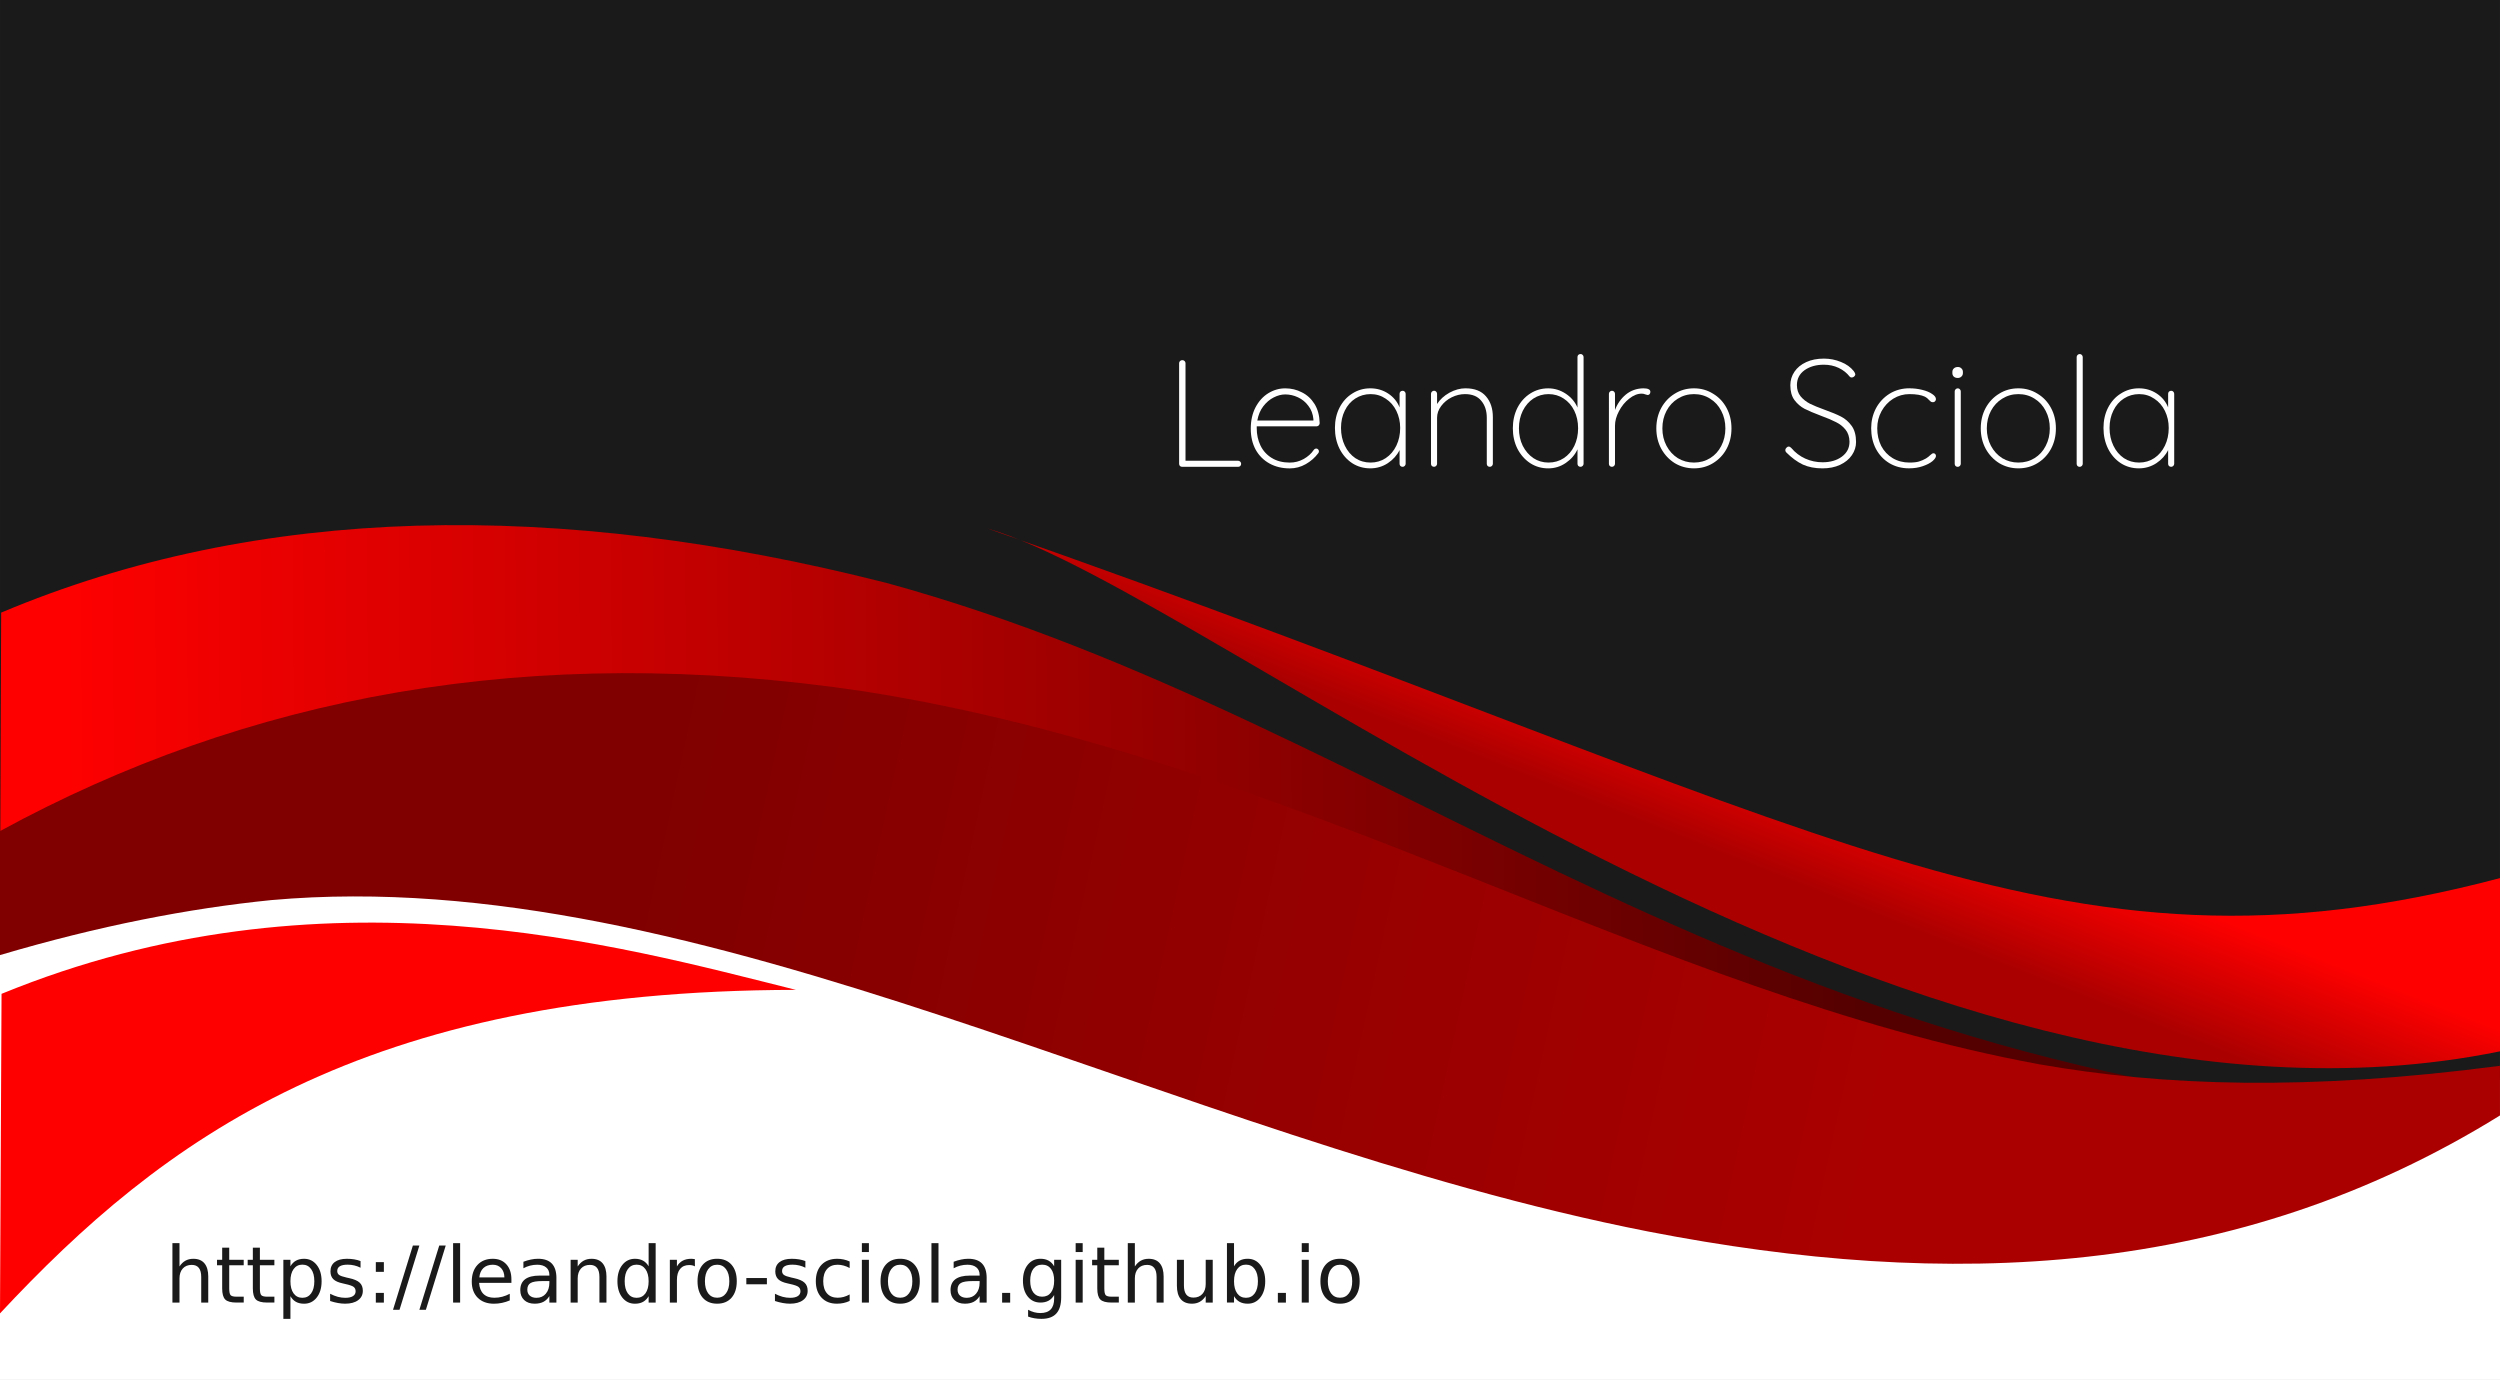
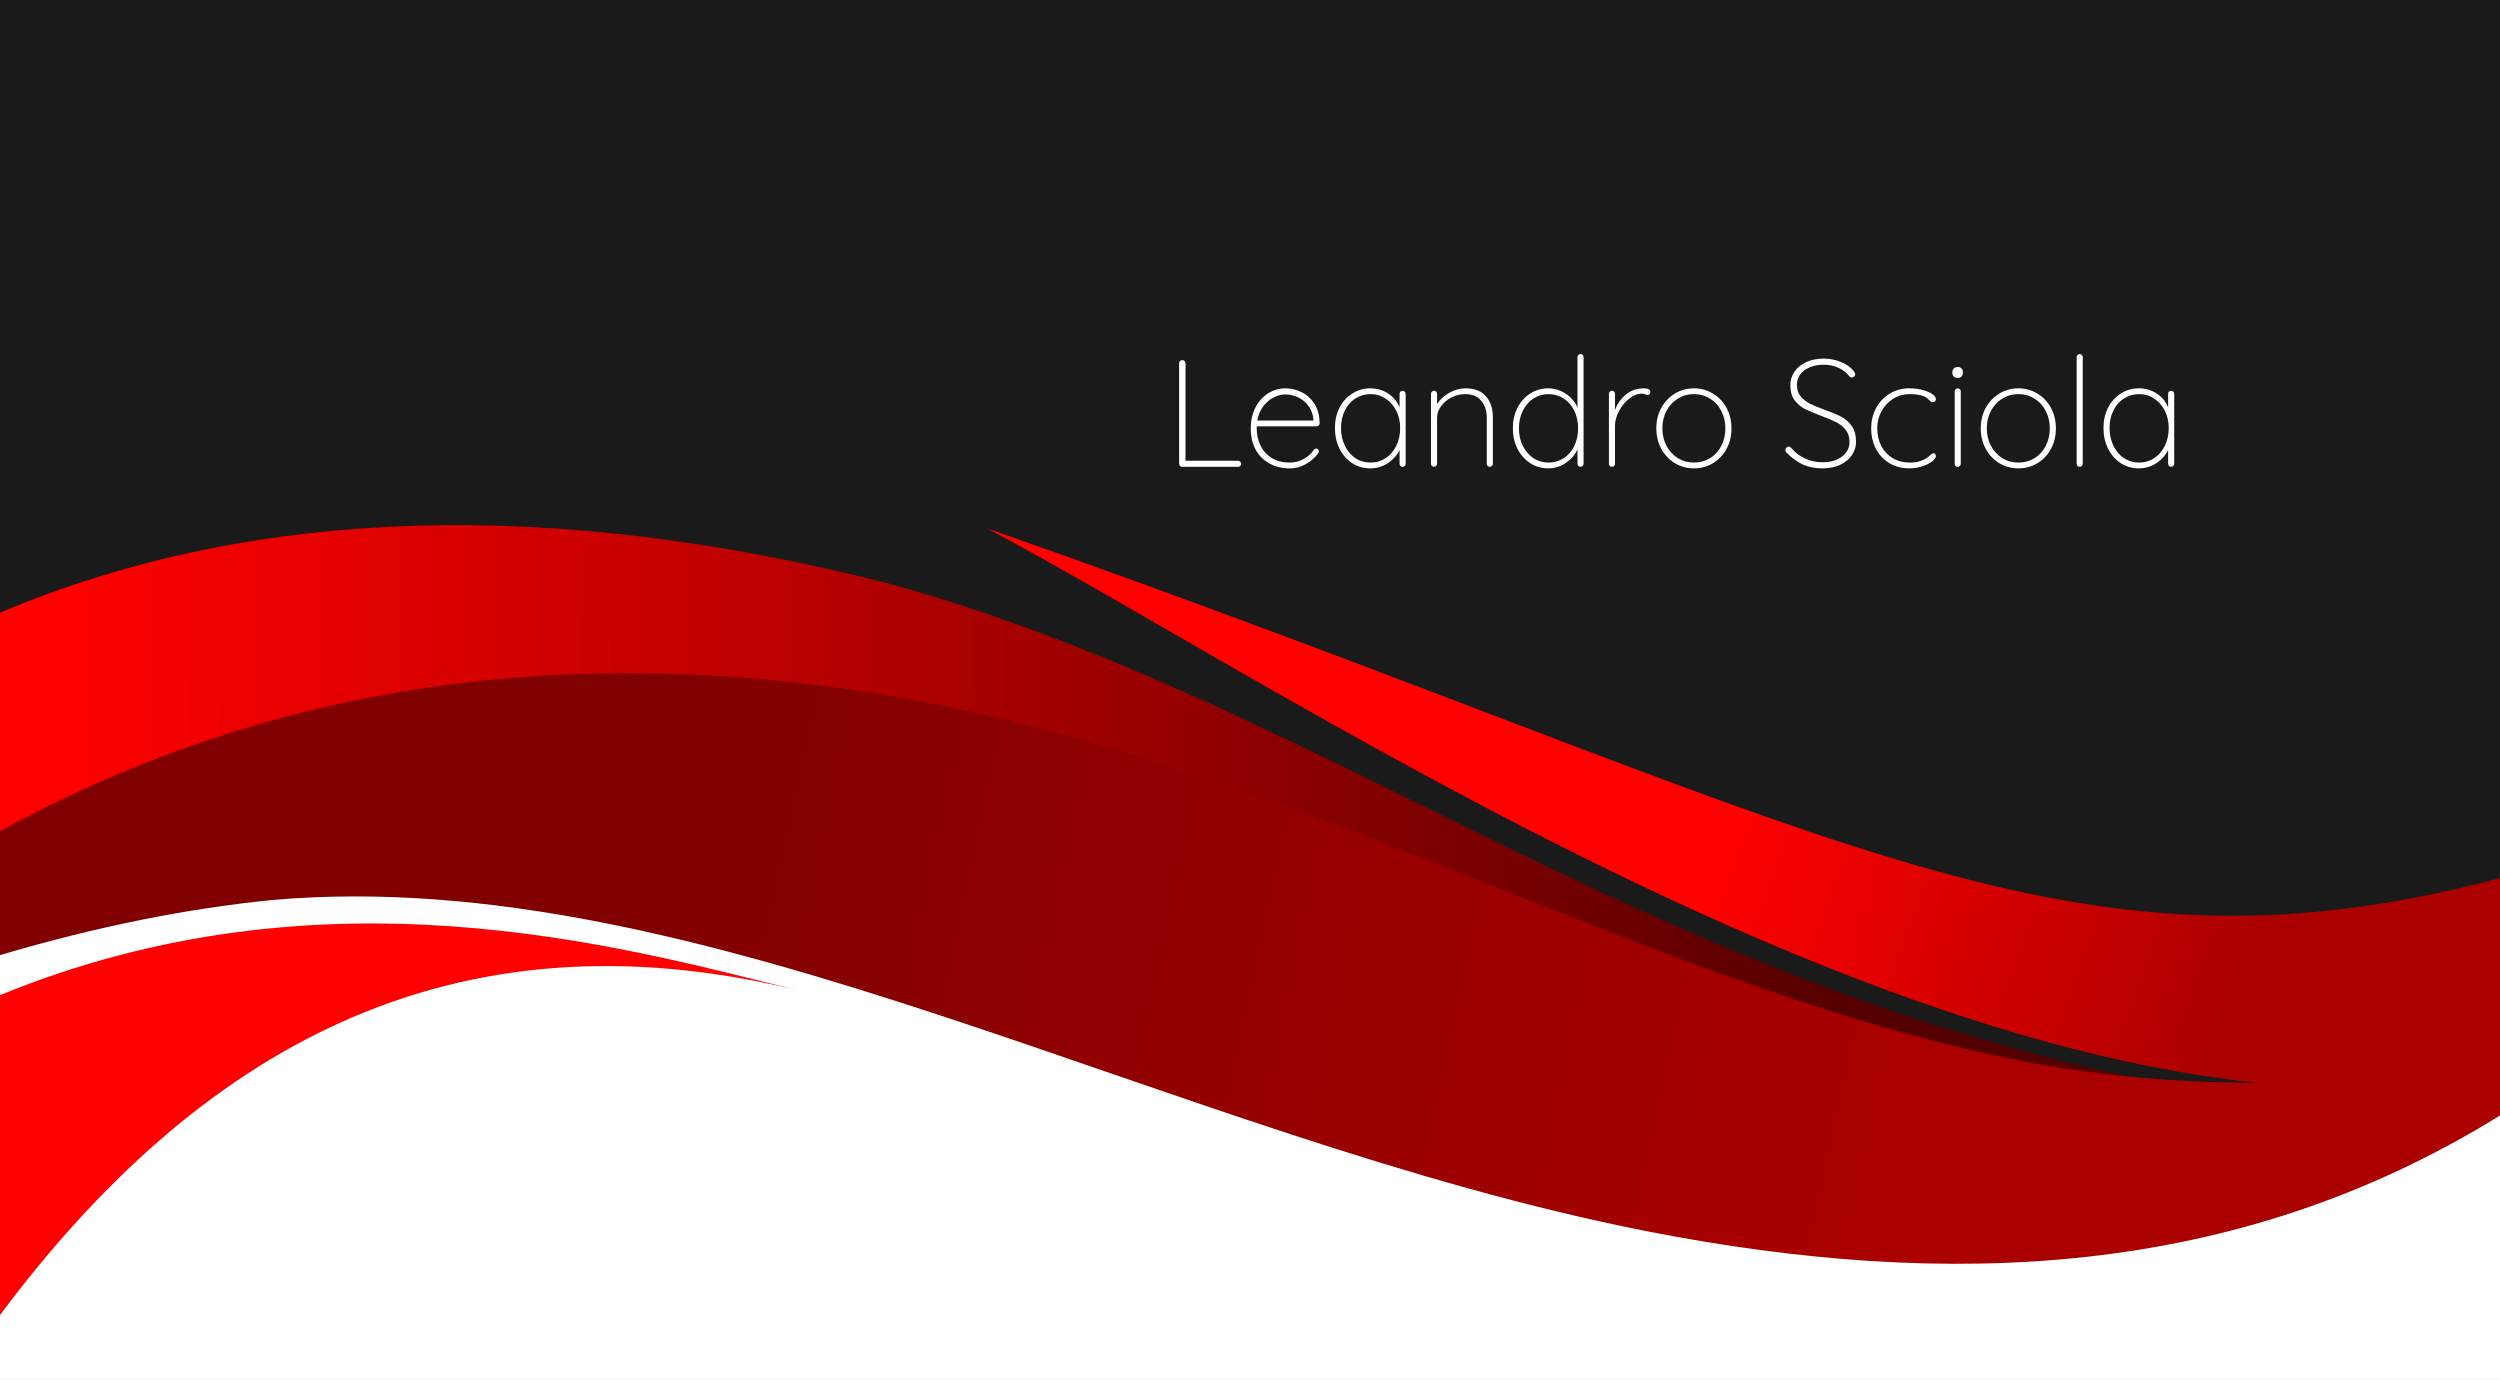
<svg xmlns="http://www.w3.org/2000/svg" xmlns:xlink="http://www.w3.org/1999/xlink" width="1920" height="1059.354" viewBox="0 0 508 280.287" version="1.1" id="svg8">
  <defs id="defs2">
    <linearGradient id="linearGradient176">
      <stop style="stop-color:#aa0000;stop-opacity:1" offset="0" id="stop172" />
      <stop style="stop-color:#800000;stop-opacity:1" offset="1" id="stop174" />
    </linearGradient>
    <linearGradient id="linearGradient160">
      <stop style="stop-color:#ff0000;stop-opacity:1;" offset="0" id="stop156" />
      <stop style="stop-color:#aa0000;stop-opacity:1" offset="1" id="stop158" />
    </linearGradient>
    <linearGradient id="linearGradient152">
      <stop style="stop-color:#ff0000;stop-opacity:1;" offset="0" id="stop148" />
      <stop style="stop-color:#550000;stop-opacity:1" offset="1" id="stop150" />
    </linearGradient>
-     <linearGradient xlink:href="#linearGradient152" id="linearGradient154" x1="153.425" y1="86.551" x2="234.753" y2="85.957" gradientUnits="userSpaceOnUse" />
-     <linearGradient xlink:href="#linearGradient160" id="linearGradient162" x1="253.234" y1="97.215" x2="251.135" y2="102.51" gradientUnits="userSpaceOnUse" />
-     <linearGradient xlink:href="#linearGradient176" id="linearGradient178" x1="235.713" y1="106.271" x2="179.917" y2="94.242" gradientUnits="userSpaceOnUse" />
+     <linearGradient xlink:href="#linearGradient152" id="linearGradient154" x1="153.425" y1="86.551" x2="234.753" y2="85.957" gradientUnits="userSpaceOnUse" gradientTransform="matrix(4.505768,0,0,4.505768,-829.9461,-375.8203)" />
+     <linearGradient xlink:href="#linearGradient160" id="linearGradient162" x1="228.168" y1="94.227" x2="251.135" y2="102.51" gradientUnits="userSpaceOnUse" gradientTransform="matrix(4.505768,0,0,4.505768,-829.9471,-375.8203)" />
+     <linearGradient xlink:href="#linearGradient176" id="linearGradient178" x1="235.713" y1="106.271" x2="179.917" y2="94.242" gradientUnits="userSpaceOnUse" gradientTransform="matrix(4.505768,0,0,4.505768,-829.9461,-375.8203)" />
  </defs>
  <g id="layer1" transform="translate(149.8079,127.8971)">
-     <g id="g335" transform="matrix(4.505768,0,0,4.505768,-829.9461,-375.8203)">
-       <path id="path280" style="fill:#ffffff;stroke:none;stroke-width:0.531" d="M 150.948,117.23 V 78.747 c 45.182,5.823 72.317,-17.252 112.744,-10.198 v 48.681 z" />
-       <path id="rect76" style="fill:#1a1a1a;stroke:none;stroke-width:2.008" d="M 570.514,207.963 V 353.408 c 170.767,-22.008 273.323,65.205 426.119,38.545 V 207.963 Z" transform="scale(0.2645833)" />
-       <path style="fill:url(#linearGradient154);fill-opacity:1;stroke:none;stroke-width:0.265px;stroke-linecap:butt;stroke-linejoin:miter;stroke-opacity:1" d="m 150.948,96.324 0.053,-13.673 c 11.598,-4.887 25.062,-5.118 39.923,-1.34 23.169,6.343 39.379,23.021 71.709,24.151 l -0.223,-0.508 c -12.593,6.161 -25.56,8.077 -38.728,4.12 -21.086,-6.375 -40.723,-20.846 -60.303,-21.066 -3.757,0.002 -7.864,7.446 -12.431,8.315 z" id="path128" />
-       <path style="fill:url(#linearGradient178);fill-opacity:1;stroke:none;stroke-width:0.265px;stroke-linecap:butt;stroke-linejoin:miter;stroke-opacity:1" d="m 150.948,98.096 v -5.593 c 11.053,-6.019 23.822,-8.576 38.985,-6.298 19.496,3.065 35.665,13.635 52.994,16.818 5.553,0.973 12.042,1.214 20.765,0.065 v 2.24 c -11.916,7.385 -24.9,7.861 -38.398,5.237 -21.616,-4.241 -42.598,-16.683 -62.103,-14.95 -3.738,0.376 -7.786,1.162 -12.244,2.481 z" id="path78" />
-       <path style="fill:#ff0000;stroke:none;stroke-width:0.265px;stroke-linecap:butt;stroke-linejoin:miter;stroke-opacity:1" d="m 150.948,114.254 0.07,-14.411 c 14.52,-5.946 27.767,-2.191 35.825,-0.179 -19.597,0.029 -28.595,6.771 -35.894,14.59 z" id="path126" />
-       <g aria-label="https://leandro-sciola.github.io" id="text140" style="font-style:normal;font-weight:normal;font-size:3.528px;line-height:1.25;font-family:sans-serif;fill:#1a1a1a;fill-opacity:1;stroke:none;stroke-width:0.296">
-         <path d="m 160.34,112.603 v 1.164 h -0.317 v -1.154 q 0,-0.274 -0.107,-0.41 -0.107,-0.136 -0.32,-0.136 -0.257,0 -0.405,0.164 -0.148,0.164 -0.148,0.446 v 1.09 h -0.319 v -2.68 h 0.319 v 1.051 q 0.114,-0.174 0.267,-0.26 0.155,-0.086 0.357,-0.086 0.332,0 0.503,0.207 0.171,0.205 0.171,0.605 z" style="font-size:3.528px;fill:#1a1a1a;stroke-width:0.296" id="path207" />
-         <path d="m 161.286,111.29 v 0.548 h 0.653 v 0.246 h -0.653 v 1.047 q 0,0.236 0.064,0.303 0.065,0.067 0.264,0.067 h 0.326 v 0.265 h -0.326 q -0.367,0 -0.506,-0.136 -0.14,-0.138 -0.14,-0.5 v -1.047 h -0.233 v -0.246 h 0.233 v -0.548 z" style="font-size:3.528px;fill:#1a1a1a;stroke-width:0.296" id="path209" />
-         <path d="m 162.669,111.29 v 0.548 h 0.653 v 0.246 h -0.653 v 1.047 q 0,0.236 0.064,0.303 0.066,0.067 0.264,0.067 h 0.326 v 0.265 h -0.326 q -0.367,0 -0.506,-0.136 -0.14,-0.138 -0.14,-0.5 v -1.047 h -0.233 v -0.246 h 0.233 v -0.548 z" style="font-size:3.528px;fill:#1a1a1a;stroke-width:0.296" id="path211" />
-         <path d="m 164.046,113.478 v 1.023 h -0.319 v -2.663 h 0.319 v 0.293 q 0.1,-0.172 0.251,-0.255 0.153,-0.084 0.365,-0.084 0.351,0 0.57,0.279 0.22,0.279 0.22,0.734 0,0.455 -0.22,0.734 -0.219,0.279 -0.57,0.279 -0.212,0 -0.365,-0.083 -0.152,-0.084 -0.251,-0.257 z m 1.078,-0.674 q 0,-0.35 -0.145,-0.548 -0.143,-0.2 -0.394,-0.2 -0.251,0 -0.396,0.2 -0.143,0.198 -0.143,0.548 0,0.35 0.143,0.549 0.145,0.198 0.396,0.198 0.252,0 0.394,-0.198 0.145,-0.2 0.145,-0.549 z" style="font-size:3.528px;fill:#1a1a1a;stroke-width:0.296" id="path213" />
-         <path d="m 167.208,111.895 v 0.3 q -0.134,-0.069 -0.279,-0.103 -0.145,-0.035 -0.3,-0.035 -0.236,0 -0.355,0.072 -0.117,0.072 -0.117,0.217 0,0.11 0.084,0.174 0.084,0.062 0.339,0.119 l 0.109,0.024 q 0.338,0.072 0.479,0.205 0.143,0.131 0.143,0.367 0,0.269 -0.214,0.425 -0.212,0.157 -0.584,0.157 -0.155,0 -0.324,-0.031 -0.167,-0.029 -0.353,-0.09 v -0.327 q 0.176,0.091 0.346,0.138 0.171,0.045 0.338,0.045 0.224,0 0.345,-0.076 0.121,-0.077 0.121,-0.217 0,-0.129 -0.088,-0.198 -0.086,-0.069 -0.381,-0.133 l -0.11,-0.026 q -0.295,-0.062 -0.425,-0.189 -0.131,-0.129 -0.131,-0.353 0,-0.272 0.193,-0.42 0.193,-0.148 0.548,-0.148 0.176,0 0.331,0.026 0.155,0.026 0.286,0.077 z" style="font-size:3.528px;fill:#1a1a1a;stroke-width:0.296" id="path215" />
-         <path d="m 167.897,113.33 h 0.363 v 0.438 h -0.363 z m 0,-1.387 h 0.363 v 0.438 h -0.363 z" style="font-size:3.528px;fill:#1a1a1a;stroke-width:0.296" id="path217" />
-         <path d="m 169.568,111.195 h 0.293 l -0.896,2.899 h -0.293 z" style="font-size:3.528px;fill:#1a1a1a;stroke-width:0.296" id="path219" />
-         <path d="m 170.757,111.195 h 0.293 l -0.896,2.899 h -0.293 z" style="font-size:3.528px;fill:#1a1a1a;stroke-width:0.296" id="path221" />
-         <path d="m 171.382,111.087 h 0.317 v 2.68 h -0.317 z" style="font-size:3.528px;fill:#1a1a1a;stroke-width:0.296" id="path223" />
-         <path d="m 174.012,112.723 v 0.155 h -1.457 q 0.021,0.327 0.196,0.5 0.177,0.171 0.493,0.171 0.183,0 0.353,-0.045 0.172,-0.045 0.341,-0.134 v 0.3 q -0.171,0.072 -0.35,0.11 -0.179,0.038 -0.363,0.038 -0.462,0 -0.732,-0.269 -0.269,-0.269 -0.269,-0.727 0,-0.474 0.255,-0.751 0.257,-0.279 0.691,-0.279 0.389,0 0.615,0.251 0.227,0.25 0.227,0.68 z m -0.317,-0.093 q -0.003,-0.26 -0.146,-0.415 -0.141,-0.155 -0.376,-0.155 -0.265,0 -0.425,0.15 -0.158,0.15 -0.183,0.422 z" style="font-size:3.528px;fill:#1a1a1a;stroke-width:0.296" id="path225" />
-         <path d="m 175.409,112.797 q -0.384,0 -0.532,0.088 -0.148,0.088 -0.148,0.3 0,0.169 0.11,0.269 0.112,0.098 0.303,0.098 0.264,0 0.422,-0.186 0.16,-0.188 0.16,-0.498 v -0.071 z m 0.632,-0.131 v 1.101 h -0.317 v -0.293 q -0.109,0.176 -0.27,0.26 -0.162,0.083 -0.396,0.083 -0.296,0 -0.472,-0.165 -0.174,-0.167 -0.174,-0.446 0,-0.326 0.217,-0.491 0.219,-0.165 0.651,-0.165 h 0.444 v -0.031 q 0,-0.219 -0.145,-0.338 -0.143,-0.121 -0.403,-0.121 -0.165,0 -0.322,0.04 -0.157,0.04 -0.301,0.119 v -0.293 q 0.174,-0.067 0.338,-0.1 0.164,-0.035 0.319,-0.035 0.419,0 0.625,0.217 0.207,0.217 0.207,0.658 z" style="font-size:3.528px;fill:#1a1a1a;stroke-width:0.296" id="path227" />
-         <path d="m 178.298,112.603 v 1.164 h -0.317 v -1.154 q 0,-0.274 -0.107,-0.41 -0.107,-0.136 -0.32,-0.136 -0.257,0 -0.405,0.164 -0.148,0.164 -0.148,0.446 v 1.09 h -0.319 v -1.929 h 0.319 v 0.3 q 0.114,-0.174 0.267,-0.26 0.155,-0.086 0.357,-0.086 0.332,0 0.503,0.207 0.171,0.205 0.171,0.605 z" style="font-size:3.528px;fill:#1a1a1a;stroke-width:0.296" id="path229" />
-         <path d="m 180.2,112.131 v -1.044 h 0.317 v 2.68 h -0.317 v -0.289 q -0.1,0.172 -0.253,0.257 -0.152,0.083 -0.365,0.083 -0.35,0 -0.57,-0.279 -0.219,-0.279 -0.219,-0.734 0,-0.455 0.219,-0.734 0.22,-0.279 0.57,-0.279 0.214,0 0.365,0.084 0.153,0.083 0.253,0.255 z m -1.08,0.674 q 0,0.35 0.143,0.549 0.145,0.198 0.396,0.198 0.251,0 0.396,-0.198 0.145,-0.2 0.145,-0.549 0,-0.35 -0.145,-0.548 -0.145,-0.2 -0.396,-0.2 -0.251,0 -0.396,0.2 -0.143,0.198 -0.143,0.548 z" style="font-size:3.528px;fill:#1a1a1a;stroke-width:0.296" id="path231" />
-         <path d="m 182.287,112.134 q -0.053,-0.031 -0.117,-0.045 -0.062,-0.015 -0.138,-0.015 -0.269,0 -0.413,0.176 -0.143,0.174 -0.143,0.501 v 1.016 h -0.319 v -1.929 h 0.319 v 0.3 q 0.1,-0.176 0.26,-0.26 0.16,-0.086 0.389,-0.086 0.033,0 0.072,0.005 0.04,0.003 0.088,0.012 z" style="font-size:3.528px;fill:#1a1a1a;stroke-width:0.296" id="path233" />
-         <path d="m 183.29,112.06 q -0.255,0 -0.403,0.2 -0.148,0.198 -0.148,0.544 0,0.346 0.146,0.546 0.148,0.198 0.405,0.198 0.253,0 0.401,-0.2 0.148,-0.2 0.148,-0.544 0,-0.343 -0.148,-0.543 -0.148,-0.202 -0.401,-0.202 z m 0,-0.269 q 0.413,0 0.649,0.269 0.236,0.269 0.236,0.744 0,0.474 -0.236,0.744 -0.236,0.269 -0.649,0.269 -0.415,0 -0.651,-0.269 -0.234,-0.27 -0.234,-0.744 0,-0.475 0.234,-0.744 0.236,-0.269 0.651,-0.269 z" style="font-size:3.528px;fill:#1a1a1a;stroke-width:0.296" id="path235" />
-         <path d="m 184.606,112.66 h 0.928 v 0.282 h -0.928 z" style="font-size:3.528px;fill:#1a1a1a;stroke-width:0.296" id="path237" />
-         <path d="m 187.269,111.895 v 0.3 q -0.134,-0.069 -0.279,-0.103 -0.145,-0.035 -0.3,-0.035 -0.236,0 -0.355,0.072 -0.117,0.072 -0.117,0.217 0,0.11 0.084,0.174 0.084,0.062 0.339,0.119 l 0.109,0.024 q 0.338,0.072 0.479,0.205 0.143,0.131 0.143,0.367 0,0.269 -0.214,0.425 -0.212,0.157 -0.584,0.157 -0.155,0 -0.324,-0.031 -0.167,-0.029 -0.353,-0.09 v -0.327 q 0.176,0.091 0.346,0.138 0.171,0.045 0.338,0.045 0.224,0 0.345,-0.076 0.121,-0.077 0.121,-0.217 0,-0.129 -0.088,-0.198 -0.086,-0.069 -0.381,-0.133 l -0.11,-0.026 q -0.295,-0.062 -0.425,-0.189 -0.131,-0.129 -0.131,-0.353 0,-0.272 0.193,-0.42 0.193,-0.148 0.548,-0.148 0.176,0 0.331,0.026 0.155,0.026 0.286,0.077 z" style="font-size:3.528px;fill:#1a1a1a;stroke-width:0.296" id="path239" />
-         <path d="m 189.266,111.912 v 0.296 q -0.134,-0.074 -0.27,-0.11 -0.134,-0.038 -0.272,-0.038 -0.308,0 -0.479,0.196 -0.171,0.195 -0.171,0.548 0,0.353 0.171,0.549 0.171,0.195 0.479,0.195 0.138,0 0.272,-0.036 0.136,-0.038 0.27,-0.112 v 0.293 q -0.133,0.062 -0.276,0.093 -0.141,0.031 -0.301,0.031 -0.436,0 -0.692,-0.274 -0.257,-0.274 -0.257,-0.739 0,-0.472 0.258,-0.742 0.26,-0.27 0.711,-0.27 0.146,0 0.286,0.031 0.14,0.029 0.27,0.09 z" style="font-size:3.528px;fill:#1a1a1a;stroke-width:0.296" id="path241" />
-         <path d="m 189.817,111.838 h 0.317 v 1.929 h -0.317 z m 0,-0.751 h 0.317 v 0.401 h -0.317 z" style="font-size:3.528px;fill:#1a1a1a;stroke-width:0.296" id="path243" />
-         <path d="m 191.544,112.06 q -0.255,0 -0.403,0.2 -0.148,0.198 -0.148,0.544 0,0.346 0.146,0.546 0.148,0.198 0.405,0.198 0.253,0 0.401,-0.2 0.148,-0.2 0.148,-0.544 0,-0.343 -0.148,-0.543 -0.148,-0.202 -0.401,-0.202 z m 0,-0.269 q 0.413,0 0.649,0.269 0.236,0.269 0.236,0.744 0,0.474 -0.236,0.744 -0.236,0.269 -0.649,0.269 -0.415,0 -0.651,-0.269 -0.234,-0.27 -0.234,-0.744 0,-0.475 0.234,-0.744 0.236,-0.269 0.651,-0.269 z" style="font-size:3.528px;fill:#1a1a1a;stroke-width:0.296" id="path245" />
-         <path d="m 192.955,111.087 h 0.317 v 2.68 h -0.317 z" style="font-size:3.528px;fill:#1a1a1a;stroke-width:0.296" id="path247" />
-         <path d="m 194.812,112.797 q -0.384,0 -0.532,0.088 -0.148,0.088 -0.148,0.3 0,0.169 0.11,0.269 0.112,0.098 0.303,0.098 0.264,0 0.422,-0.186 0.16,-0.188 0.16,-0.498 v -0.071 z m 0.632,-0.131 v 1.101 h -0.317 v -0.293 q -0.109,0.176 -0.27,0.26 -0.162,0.083 -0.396,0.083 -0.296,0 -0.472,-0.165 -0.174,-0.167 -0.174,-0.446 0,-0.326 0.217,-0.491 0.219,-0.165 0.651,-0.165 h 0.444 v -0.031 q 0,-0.219 -0.145,-0.338 -0.143,-0.121 -0.403,-0.121 -0.165,0 -0.322,0.04 -0.157,0.04 -0.301,0.119 v -0.293 q 0.174,-0.067 0.338,-0.1 0.164,-0.035 0.319,-0.035 0.419,0 0.625,0.217 0.207,0.217 0.207,0.658 z" style="font-size:3.528px;fill:#1a1a1a;stroke-width:0.296" id="path249" />
-         <path d="m 196.142,113.33 h 0.363 v 0.438 h -0.363 z" style="font-size:3.528px;fill:#1a1a1a;stroke-width:0.296" id="path251" />
-         <path d="m 198.488,112.78 q 0,-0.345 -0.143,-0.534 -0.141,-0.189 -0.398,-0.189 -0.255,0 -0.398,0.189 -0.141,0.189 -0.141,0.534 0,0.343 0.141,0.532 0.143,0.189 0.398,0.189 0.257,0 0.398,-0.189 0.143,-0.189 0.143,-0.532 z m 0.317,0.748 q 0,0.493 -0.219,0.732 -0.219,0.241 -0.67,0.241 -0.167,0 -0.315,-0.026 -0.148,-0.024 -0.288,-0.076 v -0.308 q 0.14,0.076 0.276,0.112 0.136,0.036 0.277,0.036 0.312,0 0.467,-0.164 0.155,-0.162 0.155,-0.491 v -0.157 q -0.098,0.171 -0.251,0.255 -0.153,0.084 -0.367,0.084 -0.355,0 -0.572,-0.27 -0.217,-0.27 -0.217,-0.717 0,-0.448 0.217,-0.718 0.217,-0.27 0.572,-0.27 0.214,0 0.367,0.084 0.153,0.084 0.251,0.255 v -0.293 h 0.317 z" style="font-size:3.528px;fill:#1a1a1a;stroke-width:0.296" id="path253" />
-         <path d="m 199.458,111.838 h 0.317 v 1.929 h -0.317 z m 0,-0.751 h 0.317 v 0.401 h -0.317 z" style="font-size:3.528px;fill:#1a1a1a;stroke-width:0.296" id="path255" />
-         <path d="m 200.751,111.29 v 0.548 h 0.653 v 0.246 h -0.653 v 1.047 q 0,0.236 0.064,0.303 0.065,0.067 0.264,0.067 h 0.326 v 0.265 h -0.326 q -0.367,0 -0.506,-0.136 -0.14,-0.138 -0.14,-0.5 v -1.047 h -0.233 v -0.246 h 0.233 v -0.548 z" style="font-size:3.528px;fill:#1a1a1a;stroke-width:0.296" id="path257" />
-         <path d="m 203.425,112.603 v 1.164 h -0.317 v -1.154 q 0,-0.274 -0.107,-0.41 -0.107,-0.136 -0.32,-0.136 -0.257,0 -0.405,0.164 -0.148,0.164 -0.148,0.446 v 1.09 h -0.319 v -2.68 h 0.319 v 1.051 q 0.114,-0.174 0.267,-0.26 0.155,-0.086 0.357,-0.086 0.332,0 0.503,0.207 0.171,0.205 0.171,0.605 z" style="font-size:3.528px;fill:#1a1a1a;stroke-width:0.296" id="path259" />
-         <path d="m 204.024,113.006 v -1.168 h 0.317 v 1.156 q 0,0.274 0.107,0.412 0.107,0.136 0.32,0.136 0.257,0 0.405,-0.164 0.15,-0.164 0.15,-0.446 v -1.094 h 0.317 v 1.929 h -0.317 v -0.296 q -0.115,0.176 -0.269,0.262 -0.152,0.084 -0.353,0.084 -0.332,0 -0.505,-0.207 -0.172,-0.207 -0.172,-0.605 z m 0.798,-1.214 z" style="font-size:3.528px;fill:#1a1a1a;stroke-width:0.296" id="path261" />
-         <path d="m 207.678,112.804 q 0,-0.35 -0.145,-0.548 -0.143,-0.2 -0.394,-0.2 -0.251,0 -0.396,0.2 -0.143,0.198 -0.143,0.548 0,0.35 0.143,0.549 0.145,0.198 0.396,0.198 0.251,0 0.394,-0.198 0.145,-0.2 0.145,-0.549 z m -1.078,-0.674 q 0.1,-0.172 0.252,-0.255 0.153,-0.084 0.365,-0.084 0.351,0 0.57,0.279 0.22,0.279 0.22,0.734 0,0.455 -0.22,0.734 -0.219,0.279 -0.57,0.279 -0.212,0 -0.365,-0.083 -0.152,-0.084 -0.252,-0.257 v 0.289 h -0.319 v -2.68 h 0.319 z" style="font-size:3.528px;fill:#1a1a1a;stroke-width:0.296" id="path263" />
-         <path d="m 208.577,113.33 h 0.363 v 0.438 h -0.363 z" style="font-size:3.528px;fill:#1a1a1a;stroke-width:0.296" id="path265" />
-         <path d="m 209.654,111.838 h 0.317 v 1.929 h -0.317 z m 0,-0.751 h 0.317 v 0.401 h -0.317 z" style="font-size:3.528px;fill:#1a1a1a;stroke-width:0.296" id="path267" />
-         <path d="m 211.381,112.06 q -0.255,0 -0.403,0.2 -0.148,0.198 -0.148,0.544 0,0.346 0.146,0.546 0.148,0.198 0.405,0.198 0.253,0 0.401,-0.2 0.148,-0.2 0.148,-0.544 0,-0.343 -0.148,-0.543 -0.148,-0.202 -0.401,-0.202 z m 0,-0.269 q 0.413,0 0.649,0.269 0.236,0.269 0.236,0.744 0,0.474 -0.236,0.744 -0.236,0.269 -0.649,0.269 -0.415,0 -0.651,-0.269 -0.234,-0.27 -0.234,-0.744 0,-0.475 0.234,-0.744 0.236,-0.269 0.651,-0.269 z" style="font-size:3.528px;fill:#1a1a1a;stroke-width:0.296" id="path269" />
-       </g>
-       <g aria-label="Leandro Sciola" id="text144" style="font-style:normal;font-weight:normal;font-size:6.876px;line-height:1.25;font-family:sans-serif;fill:#ffffff;fill-opacity:1;stroke:none;stroke-width:0.172">
+     <g id="g59">
+       <path id="rect76" style="fill:#1a1a1a;stroke:none;stroke-width:2.394" d="M -149.808,-127.897 V 45.496 C 53.772,19.259 176.034,123.229 358.191,91.447 V -127.897 Z" />
+       <path id="path280" style="fill:#ffffff;stroke:none;stroke-width:1.977" d="M -149.808,152.39 V 34.054 C 53.772,51.96 286.957,124.097 358.191,88.082 v 64.308 z" />
+       <path style="fill:url(#linearGradient154);fill-opacity:1;stroke:none;stroke-width:1.192px;stroke-linecap:butt;stroke-linejoin:miter;stroke-opacity:1" d="m -149.808,58.195 9.6e-4,-61.606 C -97.548,-25.431 -36.643,-26.47 30.317,-9.447 134.711,19.133 207.751,94.28 353.42,99.373 l -1.006,-2.29 C 295.674,124.842 237.247,133.477 177.913,115.648 82.905,86.924 -5.576,21.721 -93.799,20.731 c -16.928,0.009 -35.431,33.552 -56.009,37.464 z" id="path128" />
+       <path style="fill:url(#linearGradient178);fill-opacity:1;stroke:none;stroke-width:1.192px;stroke-linecap:butt;stroke-linejoin:miter;stroke-opacity:1" d="M -149.808,66.177 V 40.977 C -100.004,13.857 -42.473,2.336 25.851,12.599 113.697,26.409 186.548,74.034 264.63,88.377 c 25.021,4.382 54.257,5.469 93.562,0.294 v 10.092 C 304.502,132.039 245.997,134.185 185.181,122.359 87.783,103.249 -6.757,47.19 -94.638,54.998 c -16.842,1.696 -35.084,5.234 -55.169,11.179 z" id="path78" />
+       <path style="fill:#ff0000;stroke:none;stroke-width:1.192px;stroke-linecap:butt;stroke-linejoin:miter;stroke-opacity:1" d="m -149.808,139.313 0.001,-64.995 C -84.384,47.527 -24.382,64.174 11.924,73.243 -58.583,56.19 -109.712,85.651 -149.808,139.313 Z" id="path126" />
+       <g aria-label="Leandro Sciola" id="text144" style="font-style:normal;font-weight:normal;font-size:6.876px;line-height:1.25;font-family:sans-serif;fill:#ffffff;fill-opacity:1;stroke:none;stroke-width:0.172" transform="matrix(4.505768,0,0,4.505768,-829.9461,-375.8203)">
        <path d="m 206.784,75.802 q 0.055,0 0.096,0.041 0.041,0.041 0.041,0.096 0,0.062 -0.041,0.103 -0.041,0.034 -0.096,0.034 h -2.523 q -0.062,0 -0.103,-0.041 -0.034,-0.041 -0.034,-0.096 V 71.402 q 0,-0.055 0.041,-0.096 0.041,-0.041 0.103,-0.041 0.062,0 0.103,0.041 0.041,0.041 0.041,0.096 v 4.4 z" style="font-style:normal;font-variant:normal;font-weight:normal;font-stretch:normal;font-family:'Quicksand Light';-inkscape-font-specification:'Quicksand Light, ';fill:#ffffff;stroke-width:0.172" id="path180" />
        <path d="m 210.312,75.252 q 0.048,0 0.083,0.041 0.034,0.034 0.034,0.083 0,0.048 -0.028,0.083 -0.227,0.303 -0.564,0.495 -0.337,0.193 -0.722,0.193 -0.516,0 -0.914,-0.22 -0.399,-0.22 -0.626,-0.626 -0.22,-0.406 -0.22,-0.942 0,-0.55 0.213,-0.963 0.22,-0.419 0.578,-0.639 0.358,-0.22 0.763,-0.22 0.406,0 0.749,0.179 0.351,0.172 0.571,0.523 0.22,0.351 0.234,0.866 0,0.055 -0.041,0.103 -0.041,0.041 -0.096,0.041 h -2.702 v 0.089 q 0,0.426 0.172,0.784 0.172,0.351 0.509,0.557 0.337,0.206 0.811,0.206 0.33,0 0.619,-0.158 0.296,-0.165 0.461,-0.413 0.048,-0.062 0.117,-0.062 z m -1.403,-2.441 q -0.254,0 -0.523,0.138 -0.261,0.131 -0.468,0.399 -0.199,0.261 -0.268,0.639 h 2.53 v -0.062 q -0.034,-0.351 -0.227,-0.598 -0.186,-0.254 -0.468,-0.385 -0.275,-0.131 -0.578,-0.131 z" style="font-style:normal;font-variant:normal;font-weight:normal;font-stretch:normal;font-family:'Quicksand Light';-inkscape-font-specification:'Quicksand Light, ';fill:#ffffff;stroke-width:0.172" id="path182" />
        <path d="m 214.203,72.646 q 0.062,0 0.096,0.041 0.041,0.041 0.041,0.096 v 3.156 q 0,0.055 -0.041,0.096 -0.041,0.041 -0.096,0.041 -0.062,0 -0.103,-0.041 -0.034,-0.041 -0.034,-0.096 v -0.619 q -0.172,0.351 -0.529,0.591 -0.358,0.234 -0.791,0.234 -0.454,0 -0.818,-0.234 -0.364,-0.241 -0.571,-0.653 -0.206,-0.419 -0.206,-0.935 0,-0.509 0.206,-0.914 0.213,-0.413 0.578,-0.639 0.364,-0.234 0.811,-0.234 0.447,0 0.804,0.234 0.358,0.234 0.516,0.626 v -0.612 q 0,-0.055 0.034,-0.096 0.041,-0.041 0.103,-0.041 z m -1.444,3.238 q 0.378,0 0.681,-0.199 0.309,-0.206 0.481,-0.564 0.172,-0.358 0.172,-0.798 0,-0.419 -0.172,-0.77 -0.172,-0.351 -0.481,-0.55 -0.303,-0.206 -0.681,-0.206 -0.378,0 -0.688,0.199 -0.303,0.193 -0.474,0.543 -0.172,0.344 -0.172,0.784 0,0.44 0.172,0.798 0.172,0.358 0.474,0.564 0.303,0.199 0.688,0.199 z" style="font-style:normal;font-variant:normal;font-weight:normal;font-stretch:normal;font-family:'Quicksand Light';-inkscape-font-specification:'Quicksand Light, ';fill:#ffffff;stroke-width:0.172" id="path184" />
        <path d="m 217.043,72.536 q 0.612,0 0.921,0.364 0.309,0.358 0.309,0.935 v 2.104 q 0,0.055 -0.041,0.096 -0.041,0.041 -0.096,0.041 -0.062,0 -0.103,-0.041 -0.034,-0.041 -0.034,-0.096 v -2.076 q 0,-0.468 -0.248,-0.763 -0.241,-0.303 -0.736,-0.303 -0.303,0 -0.598,0.144 -0.289,0.144 -0.474,0.392 -0.186,0.248 -0.186,0.529 v 2.076 q 0,0.055 -0.041,0.096 -0.041,0.041 -0.096,0.041 -0.062,0 -0.103,-0.041 -0.034,-0.041 -0.034,-0.096 v -3.156 q 0,-0.055 0.041,-0.096 0.041,-0.041 0.096,-0.041 0.062,0 0.096,0.041 0.041,0.041 0.041,0.096 v 0.461 q 0.199,-0.309 0.557,-0.509 0.364,-0.199 0.729,-0.199 z" style="font-style:normal;font-variant:normal;font-weight:normal;font-stretch:normal;font-family:'Quicksand Light';-inkscape-font-specification:'Quicksand Light, ';fill:#ffffff;stroke-width:0.172" id="path186" />
        <path d="m 222.227,70.989 q 0.062,0 0.096,0.041 0.041,0.041 0.041,0.096 v 4.813 q 0,0.055 -0.041,0.096 -0.041,0.041 -0.096,0.041 -0.062,0 -0.103,-0.041 -0.034,-0.041 -0.034,-0.096 V 75.286 q -0.165,0.364 -0.523,0.612 -0.358,0.248 -0.798,0.248 -0.447,0 -0.811,-0.234 -0.364,-0.241 -0.578,-0.653 -0.206,-0.413 -0.206,-0.921 0,-0.509 0.206,-0.921 0.213,-0.413 0.578,-0.646 0.364,-0.234 0.811,-0.234 0.426,0 0.791,0.241 0.364,0.241 0.529,0.626 V 71.127 q 0,-0.055 0.034,-0.096 0.041,-0.041 0.103,-0.041 z m -1.444,4.895 q 0.385,0 0.688,-0.199 0.303,-0.199 0.474,-0.55 0.172,-0.358 0.172,-0.798 0,-0.44 -0.172,-0.791 -0.172,-0.351 -0.481,-0.55 -0.303,-0.199 -0.681,-0.199 -0.371,0 -0.681,0.199 -0.303,0.199 -0.481,0.557 -0.172,0.351 -0.172,0.784 0,0.44 0.172,0.791 0.179,0.351 0.481,0.557 0.303,0.199 0.681,0.199 z" style="font-style:normal;font-variant:normal;font-weight:normal;font-stretch:normal;font-family:'Quicksand Light';-inkscape-font-specification:'Quicksand Light, ';fill:#ffffff;stroke-width:0.172" id="path188" />
        <path d="m 225.06,72.536 q 0.316,0 0.316,0.158 0,0.062 -0.034,0.103 -0.034,0.041 -0.089,0.041 -0.021,0 -0.103,-0.028 -0.076,-0.034 -0.165,-0.034 -0.282,0 -0.564,0.227 -0.282,0.22 -0.461,0.564 -0.179,0.337 -0.179,0.653 v 1.719 q 0,0.055 -0.041,0.096 -0.041,0.041 -0.096,0.041 -0.062,0 -0.103,-0.041 -0.034,-0.041 -0.034,-0.096 v -3.156 q 0,-0.055 0.041,-0.096 0.041,-0.041 0.096,-0.041 0.062,0 0.096,0.041 0.041,0.041 0.041,0.096 v 0.729 q 0.158,-0.419 0.488,-0.694 0.337,-0.275 0.791,-0.282 z" style="font-style:normal;font-variant:normal;font-weight:normal;font-stretch:normal;font-family:'Quicksand Light';-inkscape-font-specification:'Quicksand Light, ';fill:#ffffff;stroke-width:0.172" id="path190" />
        <path d="m 229.034,74.344 q 0,0.509 -0.22,0.921 -0.22,0.406 -0.612,0.646 -0.385,0.234 -0.859,0.234 -0.474,0 -0.866,-0.234 -0.385,-0.241 -0.612,-0.653 -0.22,-0.413 -0.22,-0.914 0,-0.509 0.22,-0.921 0.227,-0.413 0.612,-0.646 0.385,-0.241 0.866,-0.241 0.474,0 0.859,0.241 0.392,0.234 0.612,0.646 0.22,0.413 0.22,0.921 z m -0.275,0 q 0,-0.44 -0.186,-0.791 -0.179,-0.351 -0.502,-0.55 -0.323,-0.206 -0.729,-0.206 -0.399,0 -0.729,0.206 -0.323,0.199 -0.509,0.55 -0.186,0.351 -0.186,0.791 0,0.433 0.186,0.784 0.186,0.351 0.509,0.557 0.33,0.199 0.729,0.199 0.406,0 0.729,-0.199 0.323,-0.199 0.502,-0.55 0.186,-0.358 0.186,-0.791 z" style="font-style:normal;font-variant:normal;font-weight:normal;font-stretch:normal;font-family:'Quicksand Light';-inkscape-font-specification:'Quicksand Light, ';fill:#ffffff;stroke-width:0.172" id="path192" />
        <path d="m 233.139,76.146 q -0.509,0 -0.887,-0.172 -0.378,-0.179 -0.749,-0.55 -0.041,-0.041 -0.041,-0.103 0,-0.055 0.048,-0.103 0.048,-0.055 0.103,-0.055 0.062,0 0.117,0.062 0.268,0.316 0.633,0.481 0.371,0.165 0.777,0.165 0.529,0 0.873,-0.254 0.344,-0.254 0.344,-0.674 -0.007,-0.33 -0.179,-0.543 -0.172,-0.213 -0.426,-0.337 -0.248,-0.131 -0.681,-0.289 -0.474,-0.179 -0.743,-0.316 -0.261,-0.138 -0.454,-0.392 -0.186,-0.254 -0.186,-0.667 0,-0.337 0.186,-0.612 0.186,-0.275 0.529,-0.433 0.344,-0.158 0.798,-0.158 0.406,0 0.77,0.151 0.364,0.144 0.578,0.413 0.069,0.096 0.069,0.144 0,0.055 -0.055,0.103 -0.048,0.041 -0.11,0.041 -0.055,0 -0.089,-0.041 -0.193,-0.248 -0.495,-0.392 -0.303,-0.144 -0.667,-0.144 -0.523,0 -0.873,0.248 -0.344,0.248 -0.344,0.674 0,0.296 0.165,0.502 0.172,0.206 0.426,0.337 0.254,0.124 0.633,0.261 0.481,0.172 0.763,0.316 0.282,0.144 0.481,0.419 0.199,0.275 0.199,0.729 0,0.316 -0.186,0.591 -0.186,0.275 -0.536,0.44 -0.344,0.158 -0.791,0.158 z" style="font-style:normal;font-variant:normal;font-weight:normal;font-stretch:normal;font-family:'Quicksand Light';-inkscape-font-specification:'Quicksand Light, ';fill:#ffffff;stroke-width:0.172" id="path194" />
        <path d="m 237.065,72.536 q 0.296,0 0.571,0.069 0.282,0.069 0.447,0.186 0.172,0.11 0.172,0.234 0,0.055 -0.041,0.096 -0.034,0.041 -0.089,0.041 -0.062,0 -0.096,-0.021 -0.028,-0.021 -0.083,-0.076 -0.089,-0.103 -0.186,-0.151 -0.248,-0.117 -0.701,-0.117 -0.392,0 -0.729,0.206 -0.33,0.206 -0.529,0.564 -0.193,0.351 -0.193,0.77 0,0.44 0.179,0.798 0.186,0.351 0.516,0.55 0.337,0.199 0.756,0.199 0.275,0 0.433,-0.048 0.158,-0.048 0.316,-0.138 0.11,-0.069 0.193,-0.151 0.034,-0.034 0.069,-0.055 0.034,-0.028 0.069,-0.028 0.055,0 0.083,0.034 0.034,0.034 0.034,0.089 0,0.096 -0.158,0.234 -0.158,0.131 -0.44,0.227 -0.275,0.096 -0.619,0.096 -0.495,0 -0.887,-0.234 -0.385,-0.234 -0.605,-0.646 -0.213,-0.413 -0.213,-0.928 0,-0.481 0.213,-0.894 0.22,-0.413 0.612,-0.66 0.399,-0.248 0.908,-0.248 z" style="font-style:normal;font-variant:normal;font-weight:normal;font-stretch:normal;font-family:'Quicksand Light';-inkscape-font-specification:'Quicksand Light, ';fill:#ffffff;stroke-width:0.172" id="path196" />
        <path d="m 239.375,75.94 q 0,0.055 -0.041,0.096 -0.041,0.041 -0.096,0.041 -0.062,0 -0.103,-0.041 -0.034,-0.041 -0.034,-0.096 v -3.266 q 0,-0.055 0.041,-0.096 0.041,-0.041 0.096,-0.041 0.062,0 0.096,0.041 0.041,0.041 0.041,0.096 z m -0.138,-3.871 q -0.11,0 -0.179,-0.062 -0.062,-0.062 -0.062,-0.158 v -0.055 q 0,-0.096 0.069,-0.158 0.069,-0.062 0.179,-0.062 0.096,0 0.158,0.062 0.069,0.062 0.069,0.158 v 0.055 q 0,0.096 -0.069,0.158 -0.062,0.062 -0.165,0.062 z" style="font-style:normal;font-variant:normal;font-weight:normal;font-stretch:normal;font-family:'Quicksand Light';-inkscape-font-specification:'Quicksand Light, ';fill:#ffffff;stroke-width:0.172" id="path198" />
        <path d="m 243.665,74.344 q 0,0.509 -0.22,0.921 -0.22,0.406 -0.612,0.646 -0.385,0.234 -0.859,0.234 -0.474,0 -0.866,-0.234 -0.385,-0.241 -0.612,-0.653 -0.22,-0.413 -0.22,-0.914 0,-0.509 0.22,-0.921 0.227,-0.413 0.612,-0.646 0.385,-0.241 0.866,-0.241 0.474,0 0.859,0.241 0.392,0.234 0.612,0.646 0.22,0.413 0.22,0.921 z m -0.275,0 q 0,-0.44 -0.186,-0.791 -0.179,-0.351 -0.502,-0.55 -0.323,-0.206 -0.729,-0.206 -0.399,0 -0.729,0.206 -0.323,0.199 -0.509,0.55 -0.186,0.351 -0.186,0.791 0,0.433 0.186,0.784 0.186,0.351 0.509,0.557 0.33,0.199 0.729,0.199 0.406,0 0.729,-0.199 0.323,-0.199 0.502,-0.55 0.186,-0.358 0.186,-0.791 z" style="font-style:normal;font-variant:normal;font-weight:normal;font-stretch:normal;font-family:'Quicksand Light';-inkscape-font-specification:'Quicksand Light, ';fill:#ffffff;stroke-width:0.172" id="path200" />
        <path d="m 244.875,75.94 q 0,0.055 -0.041,0.096 -0.041,0.041 -0.096,0.041 -0.062,0 -0.103,-0.041 -0.034,-0.041 -0.034,-0.096 v -4.813 q 0,-0.055 0.041,-0.096 0.041,-0.041 0.096,-0.041 0.062,0 0.096,0.041 0.041,0.041 0.041,0.096 z" style="font-style:normal;font-variant:normal;font-weight:normal;font-stretch:normal;font-family:'Quicksand Light';-inkscape-font-specification:'Quicksand Light, ';fill:#ffffff;stroke-width:0.172" id="path202" />
        <path d="m 248.863,72.646 q 0.062,0 0.096,0.041 0.041,0.041 0.041,0.096 v 3.156 q 0,0.055 -0.041,0.096 -0.041,0.041 -0.096,0.041 -0.062,0 -0.103,-0.041 -0.034,-0.041 -0.034,-0.096 v -0.619 q -0.172,0.351 -0.529,0.591 -0.358,0.234 -0.791,0.234 -0.454,0 -0.818,-0.234 -0.364,-0.241 -0.571,-0.653 -0.206,-0.419 -0.206,-0.935 0,-0.509 0.206,-0.914 0.213,-0.413 0.578,-0.639 0.364,-0.234 0.811,-0.234 0.447,0 0.804,0.234 0.358,0.234 0.516,0.626 v -0.612 q 0,-0.055 0.034,-0.096 0.041,-0.041 0.103,-0.041 z m -1.444,3.238 q 0.378,0 0.681,-0.199 0.309,-0.206 0.481,-0.564 0.172,-0.358 0.172,-0.798 0,-0.419 -0.172,-0.77 -0.172,-0.351 -0.481,-0.55 -0.303,-0.206 -0.681,-0.206 -0.378,0 -0.688,0.199 -0.303,0.193 -0.474,0.543 -0.172,0.344 -0.172,0.784 0,0.44 0.172,0.798 0.172,0.358 0.474,0.564 0.303,0.199 0.688,0.199 z" style="font-style:normal;font-variant:normal;font-weight:normal;font-stretch:normal;font-family:'Quicksand Light';-inkscape-font-specification:'Quicksand Light, ';fill:#ffffff;stroke-width:0.172" id="path204" />
      </g>
-       <path style="fill:url(#linearGradient162);fill-opacity:1;stroke:none;stroke-width:0.265px;stroke-linecap:butt;stroke-linejoin:miter;stroke-opacity:1" d="m 263.693,94.624 v 7.812 c -26.949,5.515 -58.01,-20.657 -68.238,-23.588 38.237,13.385 48.093,21.096 68.238,15.776 z" id="path146" />
+       <path style="fill:url(#linearGradient162);fill-opacity:1;stroke:none;stroke-width:1.192px;stroke-linecap:butt;stroke-linejoin:miter;stroke-opacity:1" d="M 358.191,50.539 V 90.241 C 258.15,111.425 113.814,12.834 50.726,-20.549 223.014,39.759 267.424,74.509 358.191,50.539 Z" id="path146" />
    </g>
  </g>
</svg>
